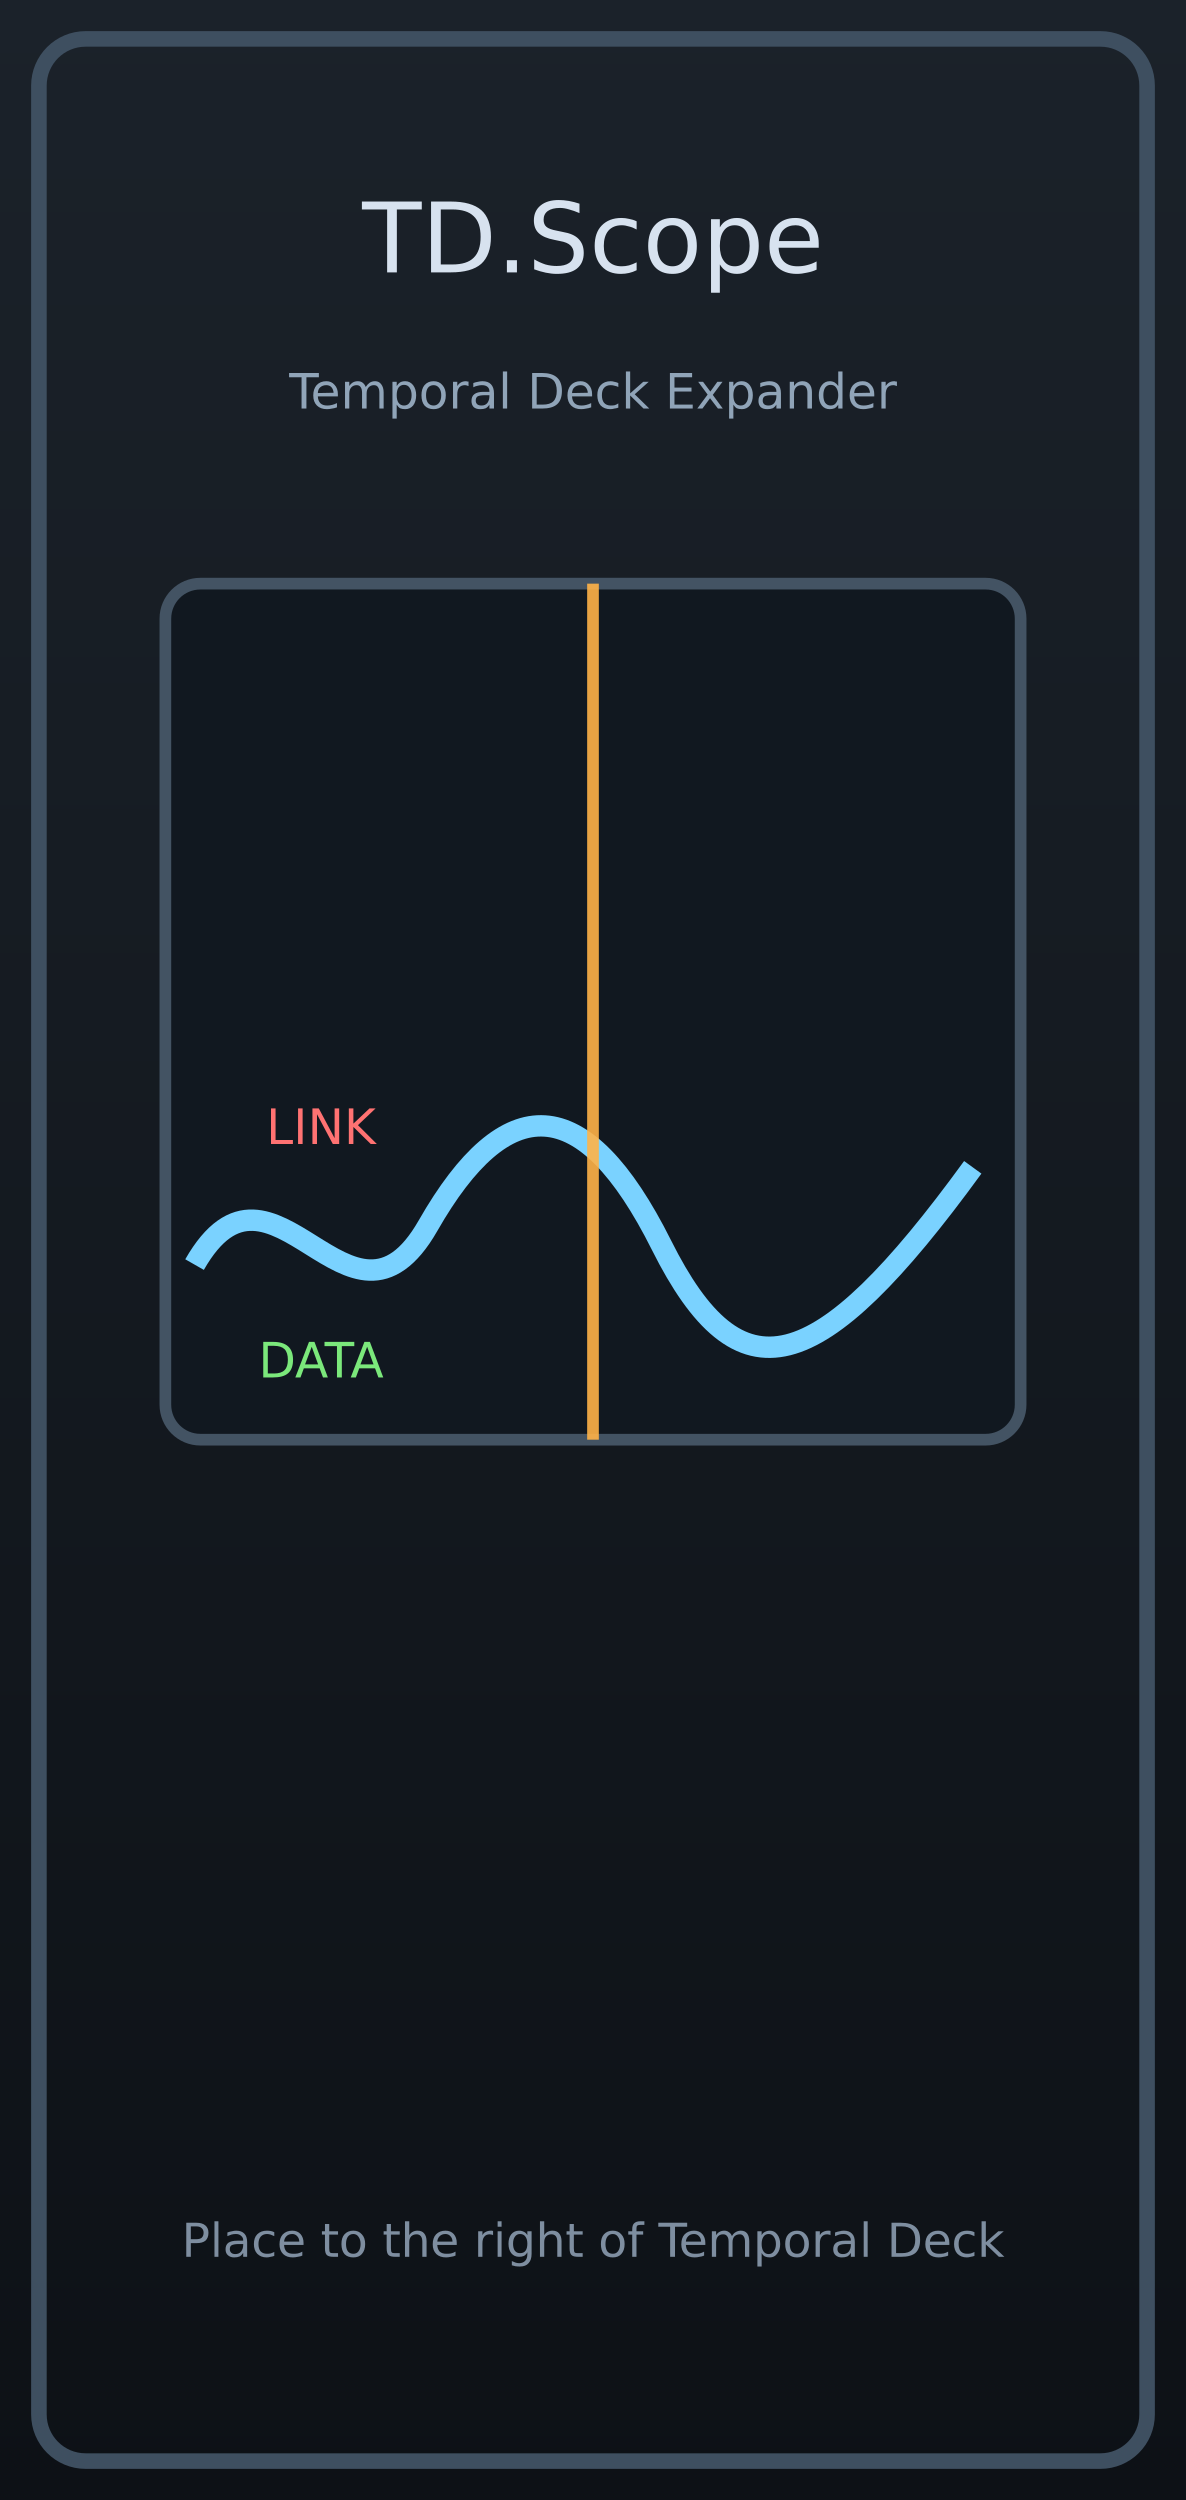
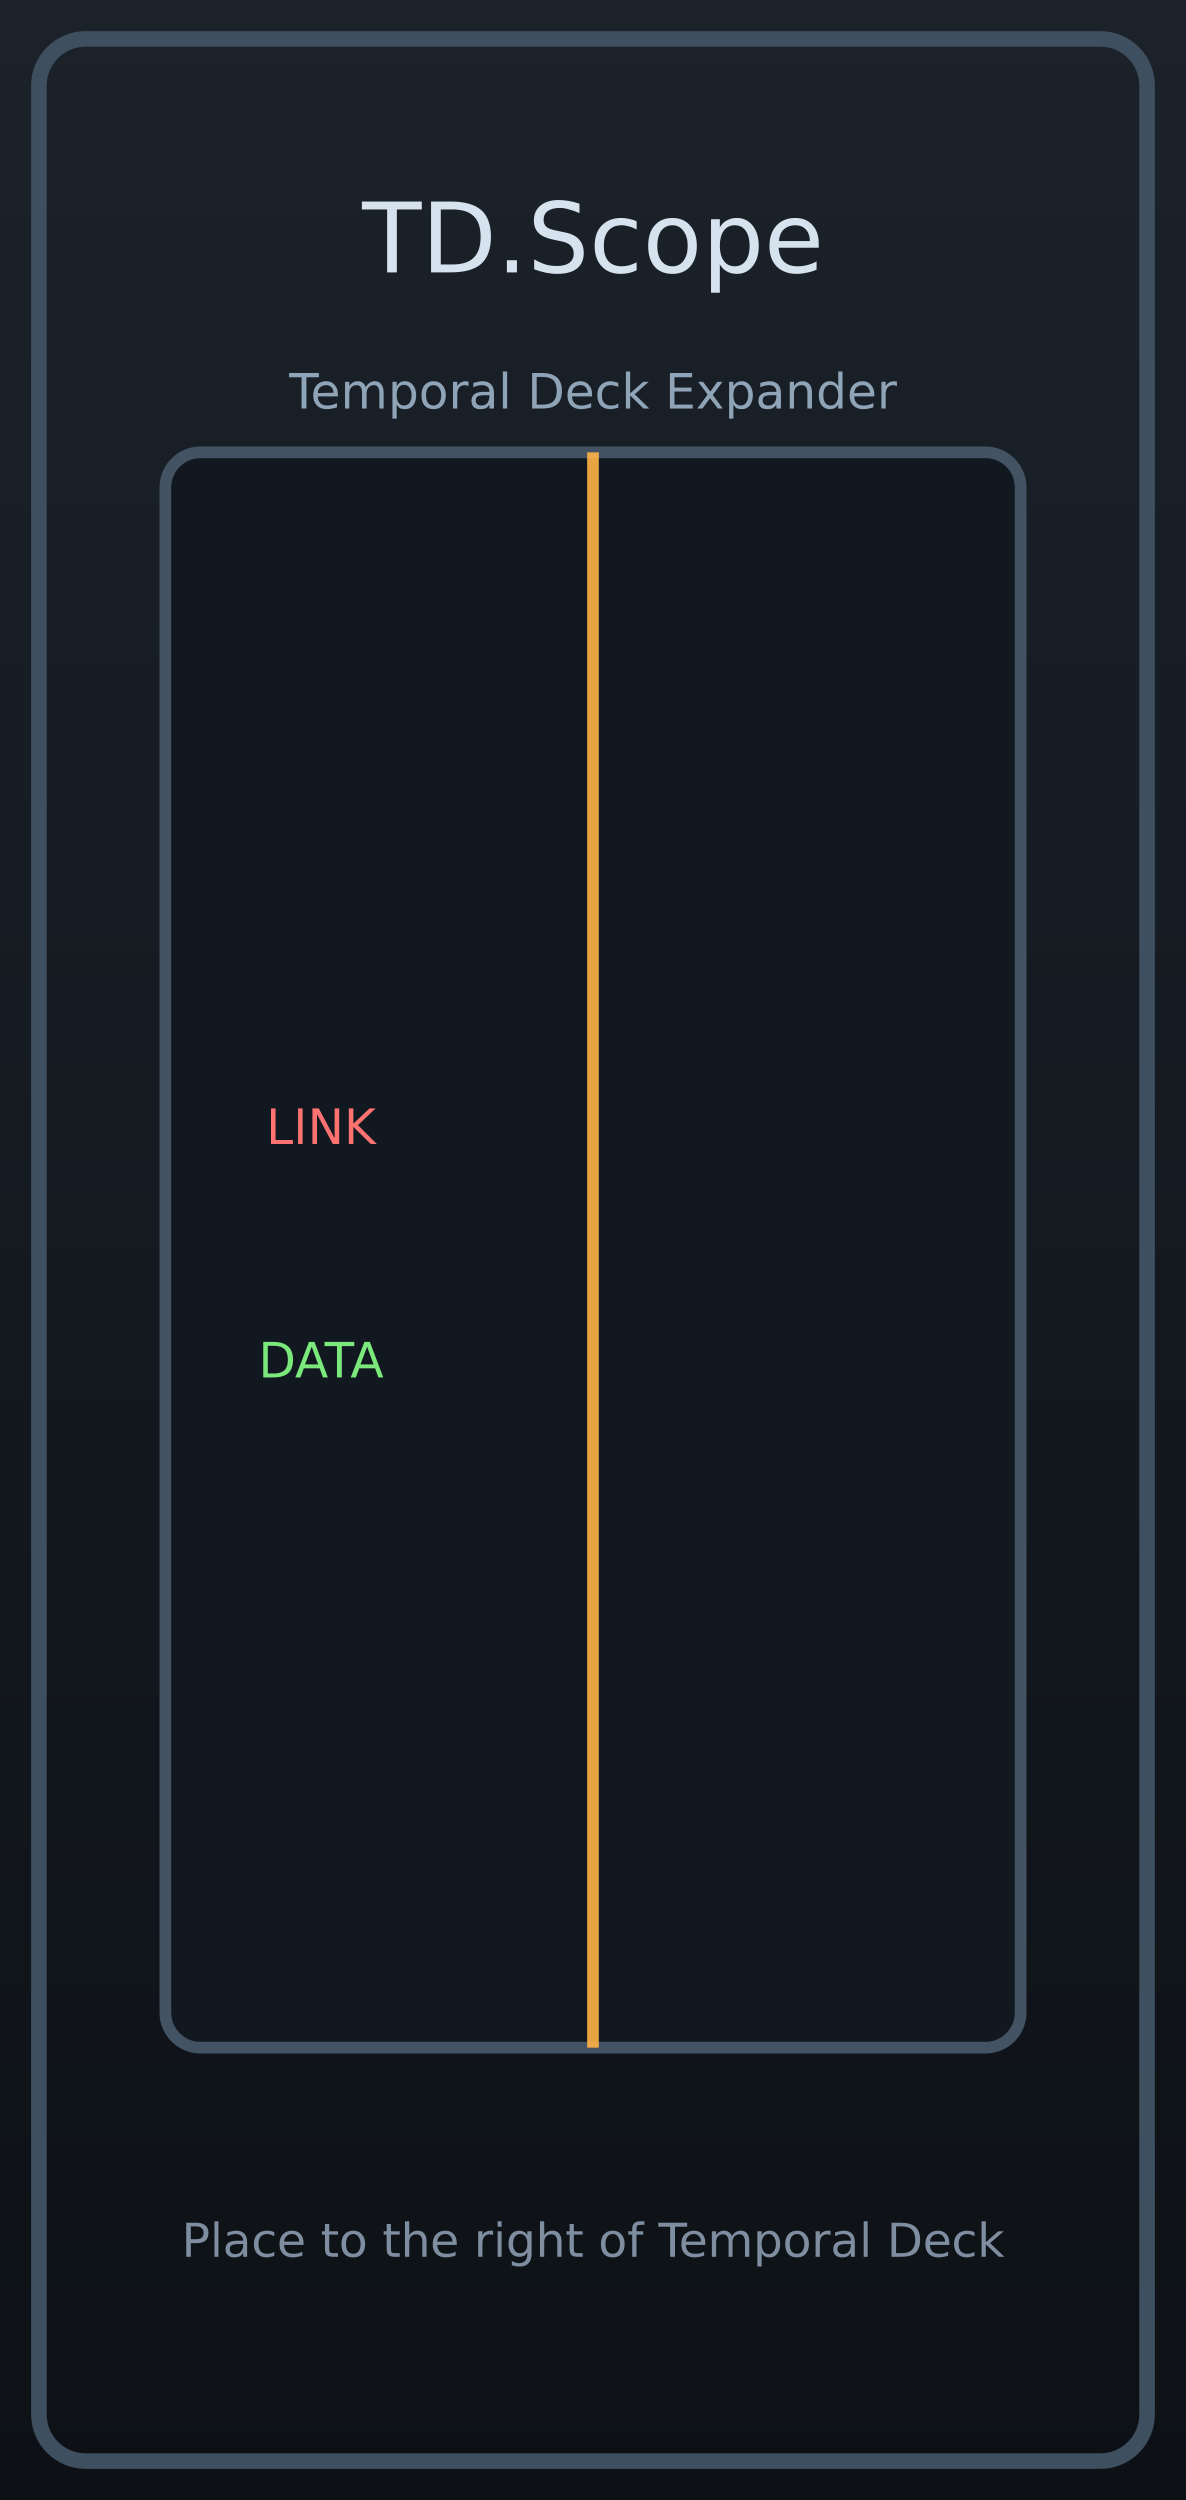
<svg xmlns="http://www.w3.org/2000/svg" width="60.96mm" height="128.5mm" viewBox="0 0 60.96 128.5">
  <defs>
    <linearGradient id="bg" x1="0" y1="0" x2="0" y2="1">
      <stop offset="0%" stop-color="#1b222a" />
      <stop offset="100%" stop-color="#0d1116" />
    </linearGradient>
  </defs>
  <rect x="0" y="0" width="60.96" height="128.5" fill="url(#bg)" />
  <rect x="2.0" y="2.0" width="56.96" height="124.5" rx="2.4" fill="none" stroke="#3e4f60" stroke-width="0.8" />
  <text x="30.48" y="14.0" text-anchor="middle" font-size="5.0" fill="#d7e2ef" font-family="DejaVu Sans">TD.Scope</text>
  <text x="30.48" y="21.0" text-anchor="middle" font-size="2.5" fill="#90a4b8" font-family="DejaVu Sans">Temporal Deck Expander</text>
-   <rect x="8.5" y="30.0" width="43.96" height="44.0" rx="1.8" fill="#111820" stroke="#435363" stroke-width="0.6" />
-   <path d="M10 65 C14 58, 18 70, 22 63 S30 56, 34 64 S42 71, 50 60" fill="none" stroke="#7ad2ff" stroke-width="1.1" />
-   <line x1="30.48" y1="30.0" x2="30.48" y2="74.0" stroke="#ffb347" stroke-width="0.6" opacity="0.9" />
+   <rect x="8.5" y="23.25" width="43.96" height="82.0" rx="1.8" fill="#111820" stroke="#435363" stroke-width="0.6" />
+   <line x1="30.48" y1="23.25" x2="30.48" y2="105.25" stroke="#ffb347" stroke-width="0.6" opacity="0.9" />
  <text x="16.5" y="58.8" text-anchor="middle" font-size="2.5" fill="#ff7272" font-family="DejaVu Sans">LINK</text>
  <text x="16.5" y="70.8" text-anchor="middle" font-size="2.5" fill="#7be87b" font-family="DejaVu Sans">DATA</text>
  <text x="30.48" y="116.0" text-anchor="middle" font-size="2.4" fill="#7e8ea0" font-family="DejaVu Sans">Place to the right of Temporal Deck</text>
</svg>
